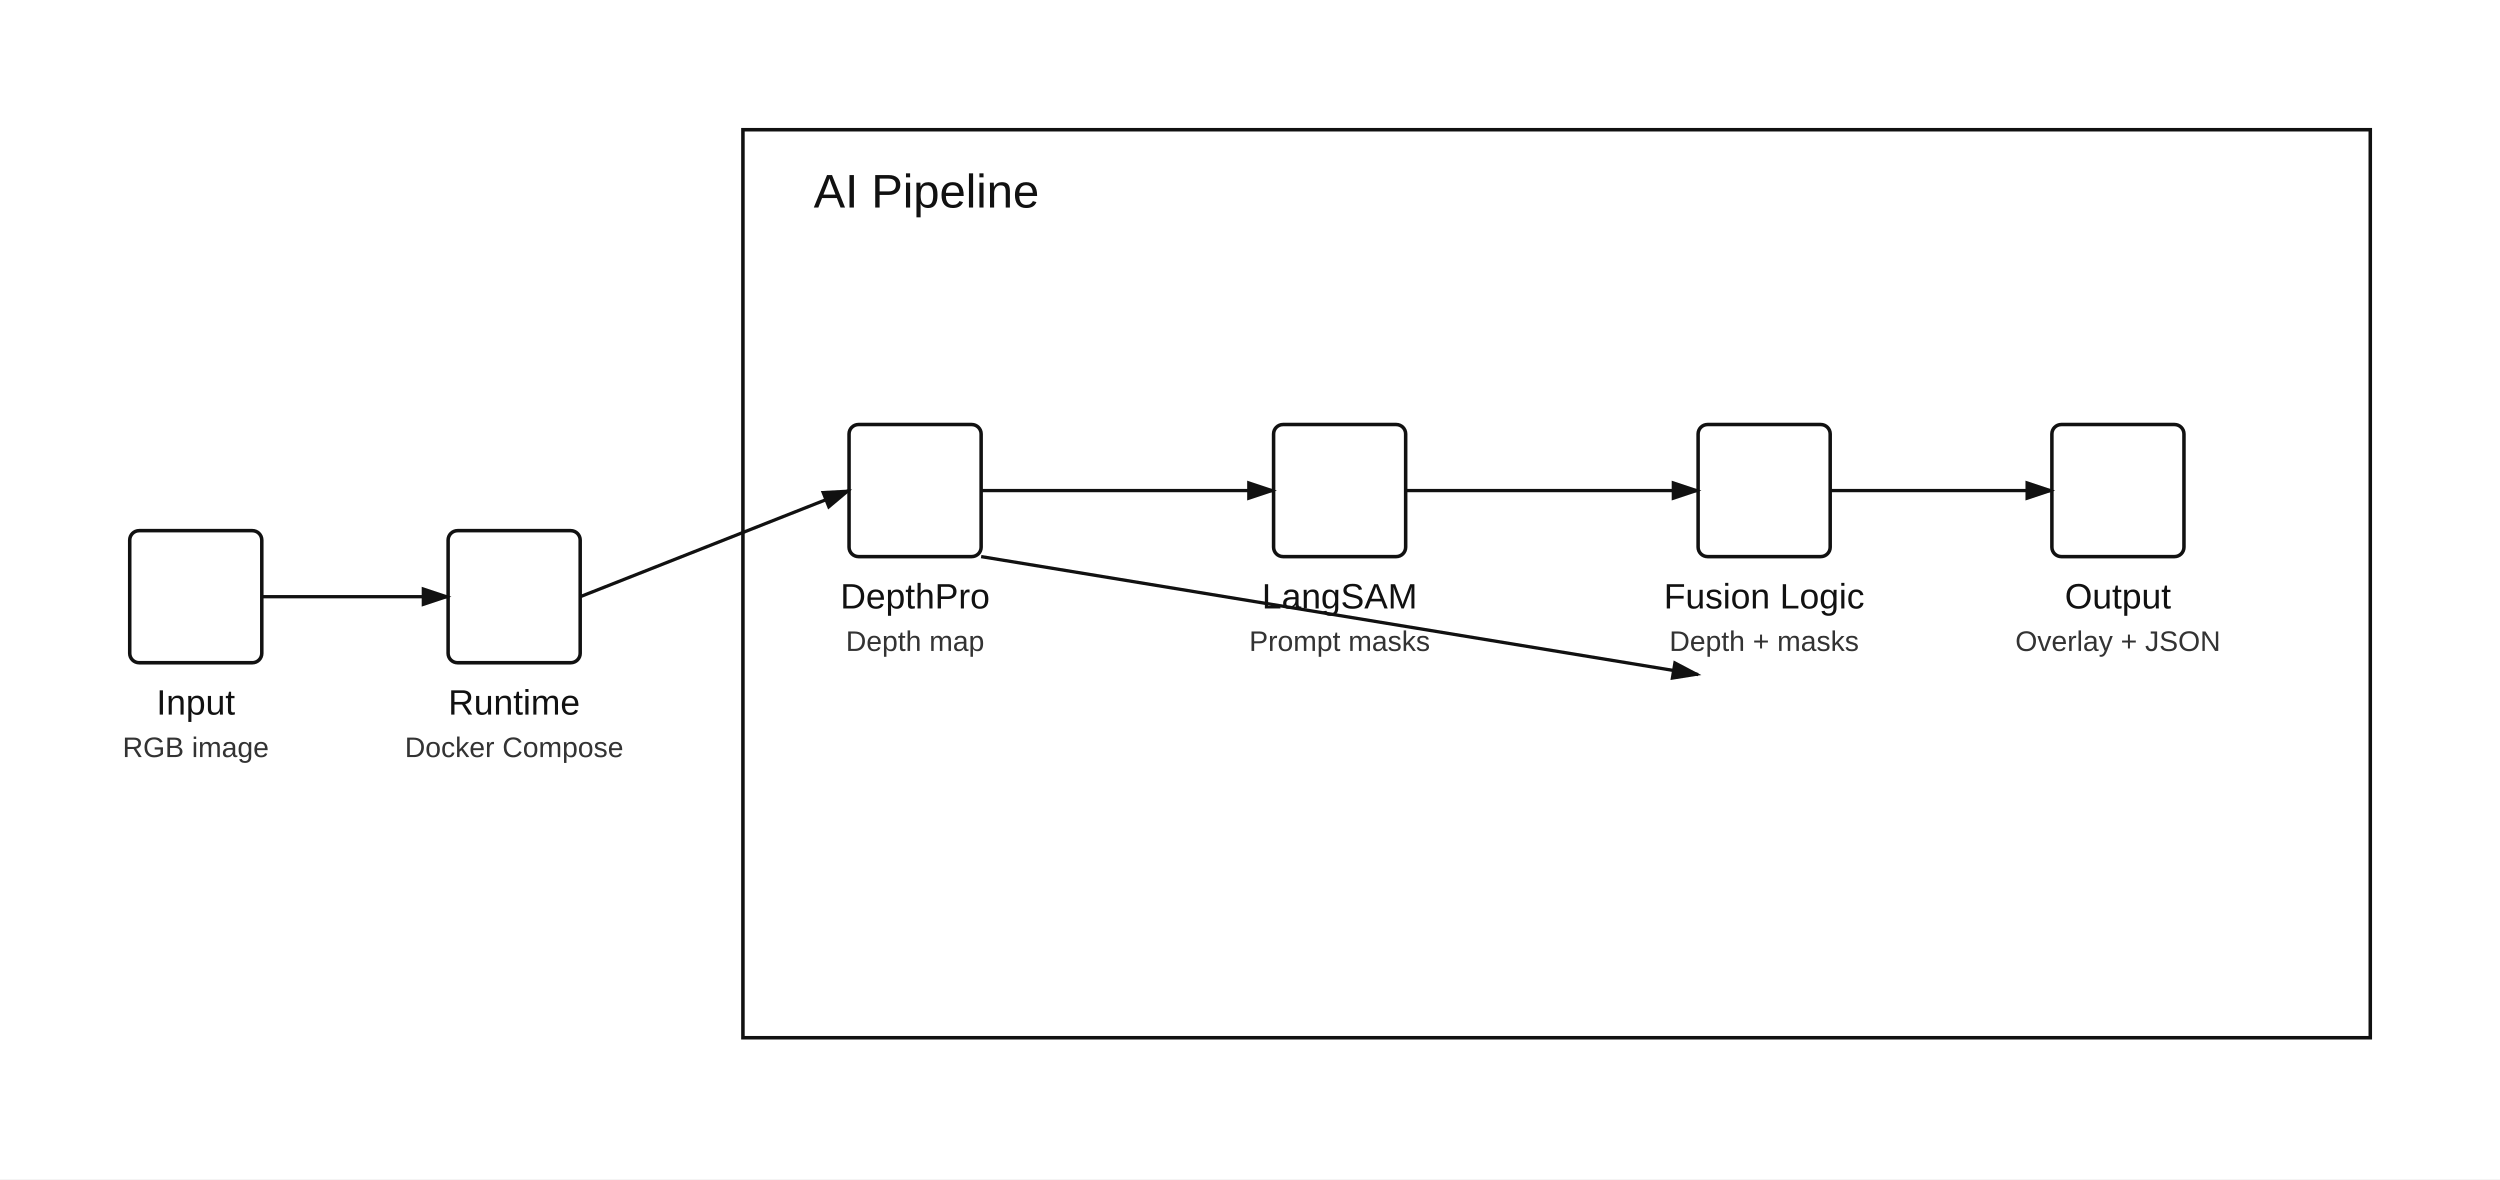
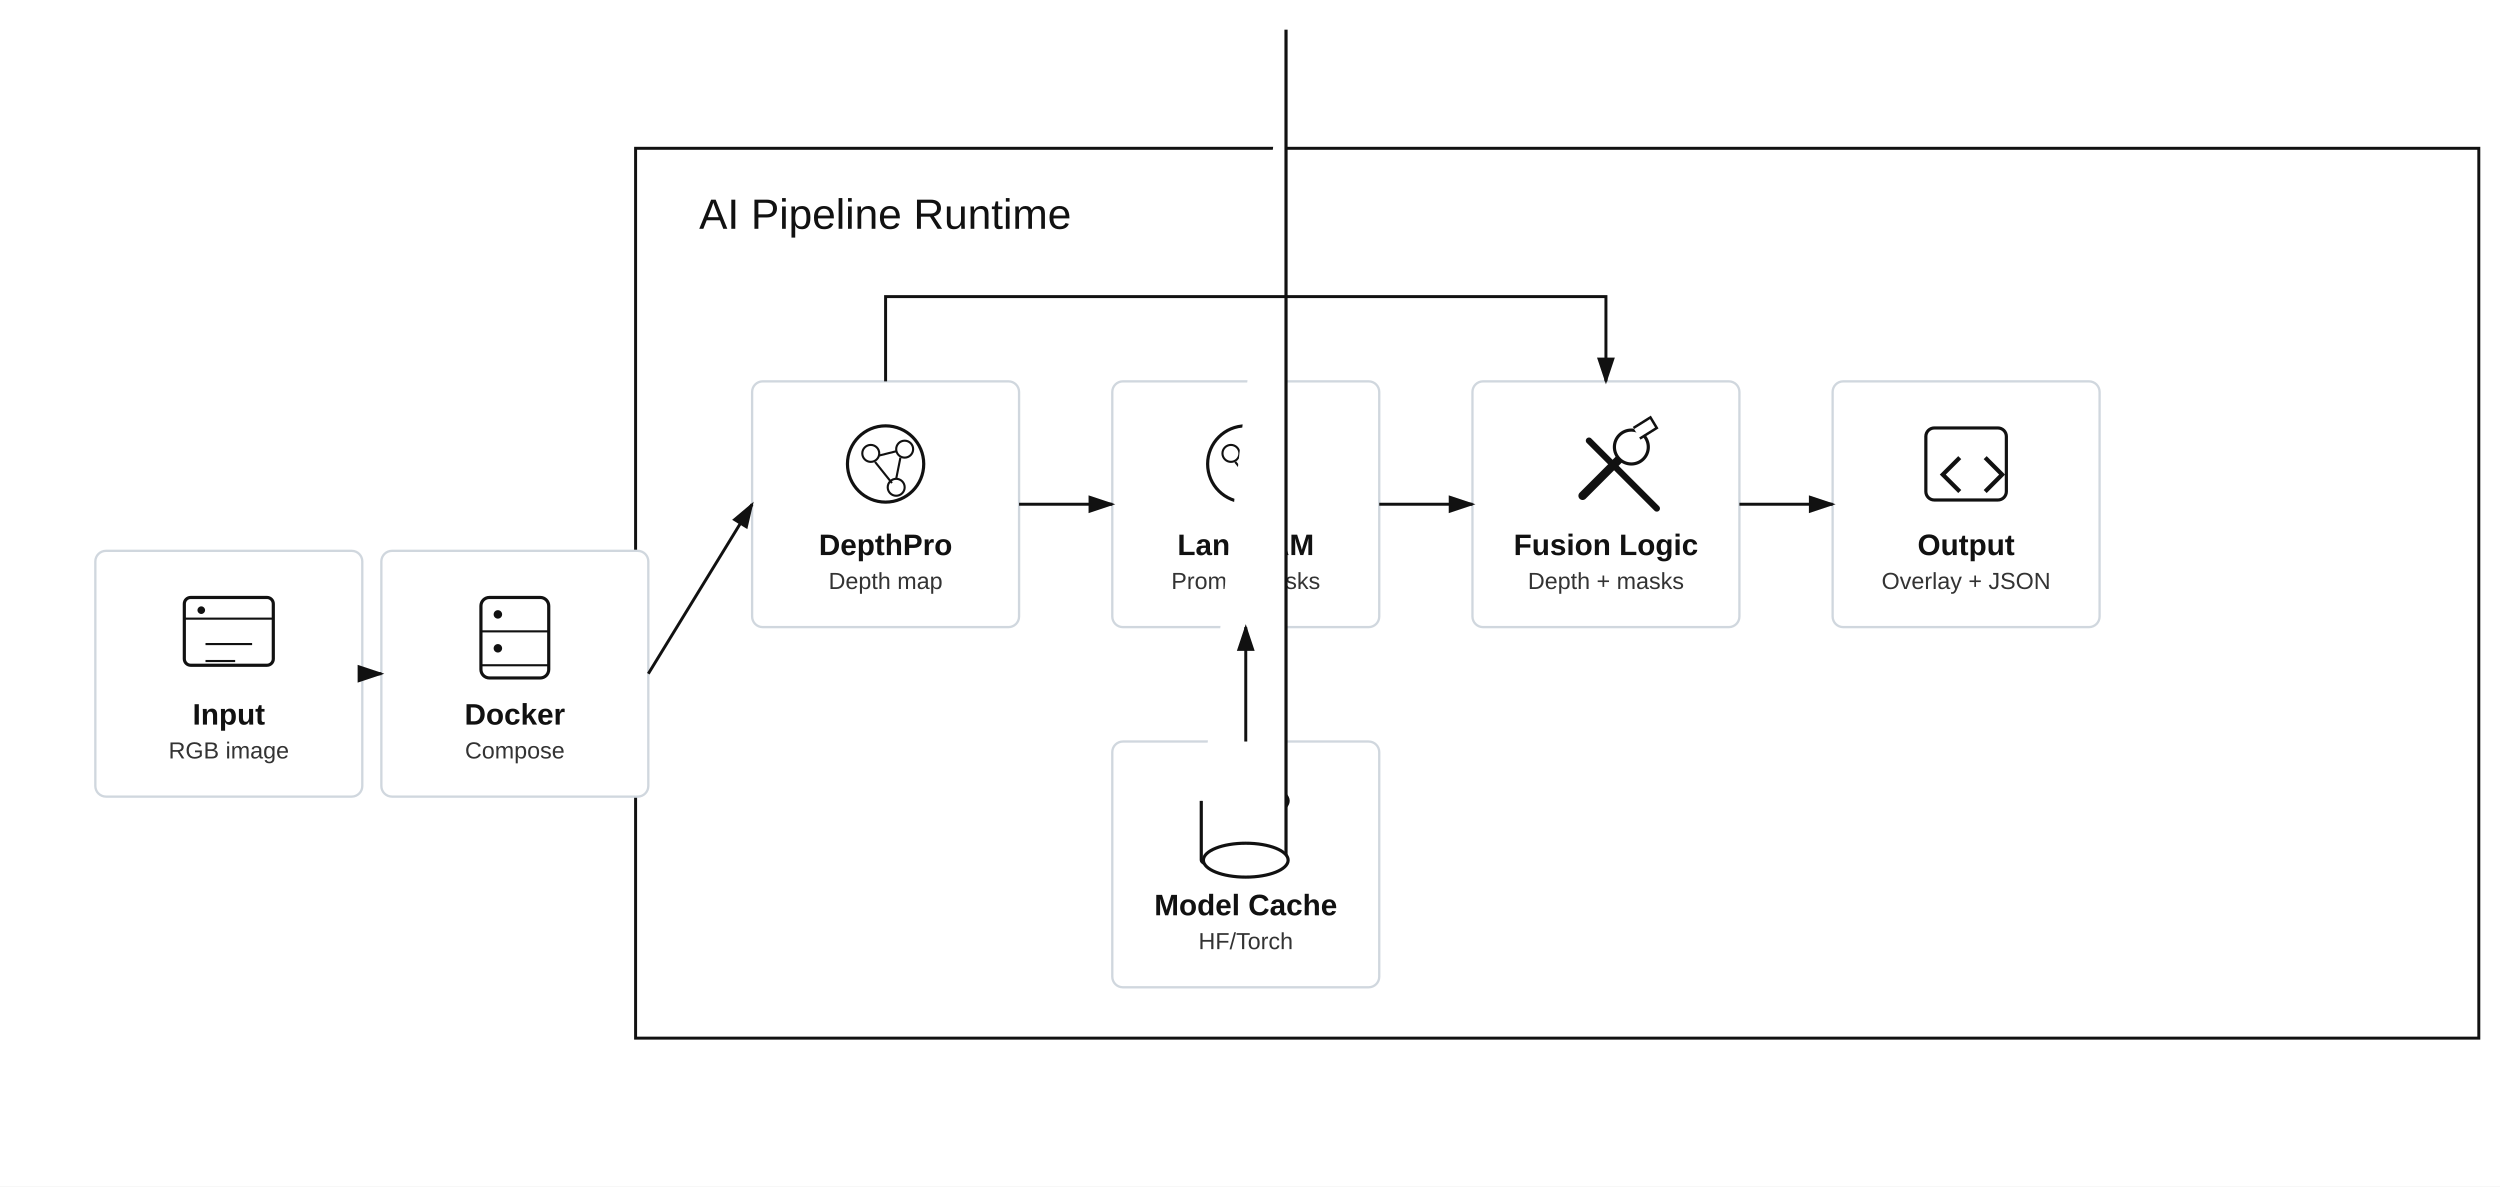
- <svg xmlns="http://www.w3.org/2000/svg" width="1060" height="500" viewBox="0 0 1060 500" role="img" aria-labelledby="title desc">
+ <svg xmlns="http://www.w3.org/2000/svg" width="1180" height="560" viewBox="0 0 1180 560" role="img" aria-labelledby="title desc">
  <defs>
    <marker id="arrow" markerWidth="10" markerHeight="10" refX="8" refY="3" orient="auto" markerUnits="strokeWidth">
      <path d="M0,0 L0,6 L9,3 z" fill="#111" />
    </marker>
  </defs>
-   <style>.label,.svc,.sub,.cloud-title,.awslogo{font-family:Arial,Helvetica,sans-serif;fill:#111}.cloud-title{font-size:20px}.awslogo{font-size:15px;font-weight:bold;fill:#fff}.svc{font-size:15px}.sub{font-size:12px;fill:#333}.caption{font-size:13px;fill:#333}.arrow{stroke:#111;stroke-width:1.4;fill:none;marker-end:url(#arrow)}</style>
+   <style>.svc,.sub,.edge,.cloud-title,.awslogo{font-family:Arial,Helvetica,sans-serif;fill:#111}.cloud-title{font-size:20px}.awslogo{font-size:15px;font-weight:700;fill:#fff}.svc{font-size:14px;font-weight:600}.sub{font-size:11px;fill:#333}.edge{font-size:11px;fill:#333}.arrow{stroke:#111;stroke-width:1.4;fill:none;marker-end:url(#arrow)}</style>
  <rect width="100%" height="100%" fill="#fff" />
-   <g>
-     <rect x="55" y="225" width="56" height="56" rx="4" fill="#fff" stroke="#111" stroke-width="1.5" />
-     <text x="83" y="303" text-anchor="middle" class="svc">
-       <tspan x="83" dy="0">Input</tspan>
+   <rect x="300" y="70" width="870" height="420" fill="#fff" stroke="#111" stroke-width="1.4" />
+   <text x="330" y="108" class="cloud-title">AI Pipeline Runtime</text>
+   <g id="input">
+     <rect x="45" y="260" width="126" height="116" rx="5" fill="#fff" stroke="#d0d7de" stroke-width="1.1" />
+     <rect x="87" y="282" width="42" height="32" rx="3" fill="#fff" stroke="#111" stroke-width="1.5" />
+     <line x1="87" y1="292" x2="129" y2="292" stroke="#111" />
+     <circle cx="95" cy="288" r="1.8" fill="#111" />
+     <line x1="97" y1="304" x2="119" y2="304" stroke="#111" />
+     <line x1="97" y1="312" x2="111" y2="312" stroke="#111" />
+     <text x="108" y="342" text-anchor="middle" class="svc">
+       <tspan x="108" dy="0">Input</tspan>
    </text>
-     <text x="83" y="321" text-anchor="middle" class="sub">
-       <tspan x="83" dy="0">RGB image</tspan>
+     <text x="108" y="358" text-anchor="middle" class="sub">
+       <tspan x="108" dy="0">RGB image</tspan>
    </text>
  </g>
-   <g>
-     <rect x="190" y="225" width="56" height="56" rx="4" fill="#fff" stroke="#111" stroke-width="1.5" />
-     <text x="218" y="303" text-anchor="middle" class="svc">
-       <tspan x="218" dy="0">Runtime</tspan>
+   <g id="docker">
+     <rect x="180" y="260" width="126" height="116" rx="5" fill="#fff" stroke="#d0d7de" stroke-width="1.1" />
+     <rect x="227" y="282" width="32" height="38" rx="4" fill="#fff" stroke="#111" stroke-width="1.5" />
+     <line x1="227" y1="298" x2="259" y2="298" stroke="#111" />
+     <line x1="227" y1="314" x2="259" y2="314" stroke="#111" />
+     <circle cx="235" cy="290" r="2" fill="#111" />
+     <circle cx="235" cy="306" r="2" fill="#111" />
+     <text x="243" y="342" text-anchor="middle" class="svc">
+       <tspan x="243" dy="0">Docker</tspan>
    </text>
-     <text x="218" y="321" text-anchor="middle" class="sub">
-       <tspan x="218" dy="0">Docker Compose</tspan>
+     <text x="243" y="358" text-anchor="middle" class="sub">
+       <tspan x="243" dy="0">Compose</tspan>
    </text>
  </g>
-   <rect x="315" y="55" width="690" height="385" fill="#fff" stroke="#111" stroke-width="1.5" />
-   <text x="345" y="88" class="cloud-title">AI Pipeline</text>
-   <g>
-     <rect x="360" y="180" width="56" height="56" rx="4" fill="#fff" stroke="#111" stroke-width="1.5" />
-     <text x="388" y="258" text-anchor="middle" class="svc">
-       <tspan x="388" dy="0">DepthPro</tspan>
+   <g id="depth">
+     <rect x="355" y="180" width="126" height="116" rx="5" fill="#fff" stroke="#d0d7de" stroke-width="1.1" />
+     <circle cx="418" cy="219" r="18" fill="#fff" stroke="#111" stroke-width="1.5" />
+     <circle cx="411" cy="214" r="4" fill="#fff" stroke="#111" />
+     <circle cx="427" cy="212" r="4" fill="#fff" stroke="#111" />
+     <circle cx="423" cy="230" r="4" fill="#fff" stroke="#111" />
+     <line x1="415" y1="215" x2="423" y2="213" stroke="#111" />
+     <line x1="425" y1="216" x2="423" y2="226" stroke="#111" />
+     <line x1="413" y1="218" x2="421" y2="228" stroke="#111" />
+     <text x="418" y="262" text-anchor="middle" class="svc">
+       <tspan x="418" dy="0">DepthPro</tspan>
    </text>
-     <text x="388" y="276" text-anchor="middle" class="sub">
-       <tspan x="388" dy="0">Depth map</tspan>
+     <text x="418" y="278" text-anchor="middle" class="sub">
+       <tspan x="418" dy="0">Depth map</tspan>
    </text>
  </g>
-   <g>
-     <rect x="540" y="180" width="56" height="56" rx="4" fill="#fff" stroke="#111" stroke-width="1.5" />
-     <text x="568" y="258" text-anchor="middle" class="svc">
-       <tspan x="568" dy="0">LangSAM</tspan>
+   <g id="lang">
+     <rect x="525" y="180" width="126" height="116" rx="5" fill="#fff" stroke="#d0d7de" stroke-width="1.1" />
+     <circle cx="588" cy="219" r="18" fill="#fff" stroke="#111" stroke-width="1.5" />
+     <circle cx="581" cy="214" r="4" fill="#fff" stroke="#111" />
+     <circle cx="597" cy="212" r="4" fill="#fff" stroke="#111" />
+     <circle cx="593" cy="230" r="4" fill="#fff" stroke="#111" />
+     <line x1="585" y1="215" x2="593" y2="213" stroke="#111" />
+     <line x1="595" y1="216" x2="593" y2="226" stroke="#111" />
+     <line x1="583" y1="218" x2="591" y2="228" stroke="#111" />
+     <text x="588" y="262" text-anchor="middle" class="svc">
+       <tspan x="588" dy="0">LangSAM</tspan>
    </text>
-     <text x="568" y="276" text-anchor="middle" class="sub">
-       <tspan x="568" dy="0">Prompt masks</tspan>
+     <text x="588" y="278" text-anchor="middle" class="sub">
+       <tspan x="588" dy="0">Prompt masks</tspan>
    </text>
  </g>
-   <g>
-     <rect x="720" y="180" width="56" height="56" rx="4" fill="#fff" stroke="#111" stroke-width="1.5" />
-     <text x="748" y="258" text-anchor="middle" class="svc">
-       <tspan x="748" dy="0">Fusion Logic</tspan>
+   <g id="fusion">
+     <rect x="695" y="180" width="126" height="116" rx="5" fill="#fff" stroke="#d0d7de" stroke-width="1.1" />
+     <path d="M747 234l18-18" stroke="#111" stroke-width="4" stroke-linecap="round" />
+     <circle cx="770" cy="211" r="8" fill="#fff" stroke="#111" stroke-width="1.5" />
+     <path d="M771 202l8-5 3 5-8 5" fill="#fff" stroke="#111" stroke-width="1.2" />
+     <path d="M750 208l32 32" stroke="#111" stroke-width="3" stroke-linecap="round" />
+     <text x="758" y="262" text-anchor="middle" class="svc">
+       <tspan x="758" dy="0">Fusion Logic</tspan>
    </text>
-     <text x="748" y="276" text-anchor="middle" class="sub">
-       <tspan x="748" dy="0">Depth + masks</tspan>
+     <text x="758" y="278" text-anchor="middle" class="sub">
+       <tspan x="758" dy="0">Depth + masks</tspan>
    </text>
  </g>
-   <g>
-     <rect x="870" y="180" width="56" height="56" rx="4" fill="#fff" stroke="#111" stroke-width="1.5" />
-     <text x="898" y="258" text-anchor="middle" class="svc">
-       <tspan x="898" dy="0">Output</tspan>
+   <g id="output">
+     <rect x="865" y="180" width="126" height="116" rx="5" fill="#fff" stroke="#d0d7de" stroke-width="1.1" />
+     <rect x="909" y="202" width="38" height="34" rx="4" fill="#fff" stroke="#111" stroke-width="1.5" />
+     <path d="M925 216l-8 8 8 8M937 216l8 8-8 8" fill="none" stroke="#111" stroke-width="2" />
+     <text x="928" y="262" text-anchor="middle" class="svc">
+       <tspan x="928" dy="0">Output</tspan>
    </text>
-     <text x="898" y="276" text-anchor="middle" class="sub">
-       <tspan x="898" dy="0">Overlay + JSON</tspan>
+     <text x="928" y="278" text-anchor="middle" class="sub">
+       <tspan x="928" dy="0">Overlay + JSON</tspan>
    </text>
  </g>
-   <path d="M 111 253 L 190 253" class="arrow" />
-   <path d="M 246 253 L 360 208" class="arrow" />
-   <path d="M 416 208 L 540 208" class="arrow" />
-   <path d="M 596 208 L 720 208" class="arrow" />
-   <path d="M 776 208 L 870 208" class="arrow" />
-   <path d="M 416 236 L 720 286" class="arrow" />
+   <g id="cache">
+     <rect x="525" y="350" width="126" height="116" rx="5" fill="#fff" stroke="#d0d7de" stroke-width="1.1" />
+     <ellipse cx="588" cy="378" rx="20" ry="8" fill="#fff" stroke="#111" stroke-width="1.5" />
+     <path d="M567 378v28c0 5 40 5 40 0V14" fill="#fff" stroke="#111" stroke-width="1.5" />
+     <ellipse cx="588" cy="406" rx="20" ry="8" fill="#fff" stroke="#111" stroke-width="1.5" />
+     <text x="588" y="432" text-anchor="middle" class="svc">
+       <tspan x="588" dy="0">Model Cache</tspan>
+     </text>
+     <text x="588" y="448" text-anchor="middle" class="sub">
+       <tspan x="588" dy="0">HF/Torch</tspan>
+     </text>
+   </g>
+   <path d="M 171 318 L 180 318" class="arrow" />
+   <path d="M 306 318 L 355 238" class="arrow" />
+   <path d="M 481 238 L 525 238" class="arrow" />
+   <path d="M 651 238 L 695 238" class="arrow" />
+   <path d="M 821 238 L 865 238" class="arrow" />
+   <path d="M 588 350 L 588 296" class="arrow" />
+   <path d="M 418 180 L 418 140 L 758 140 L 758 180" class="arrow" />
</svg>
